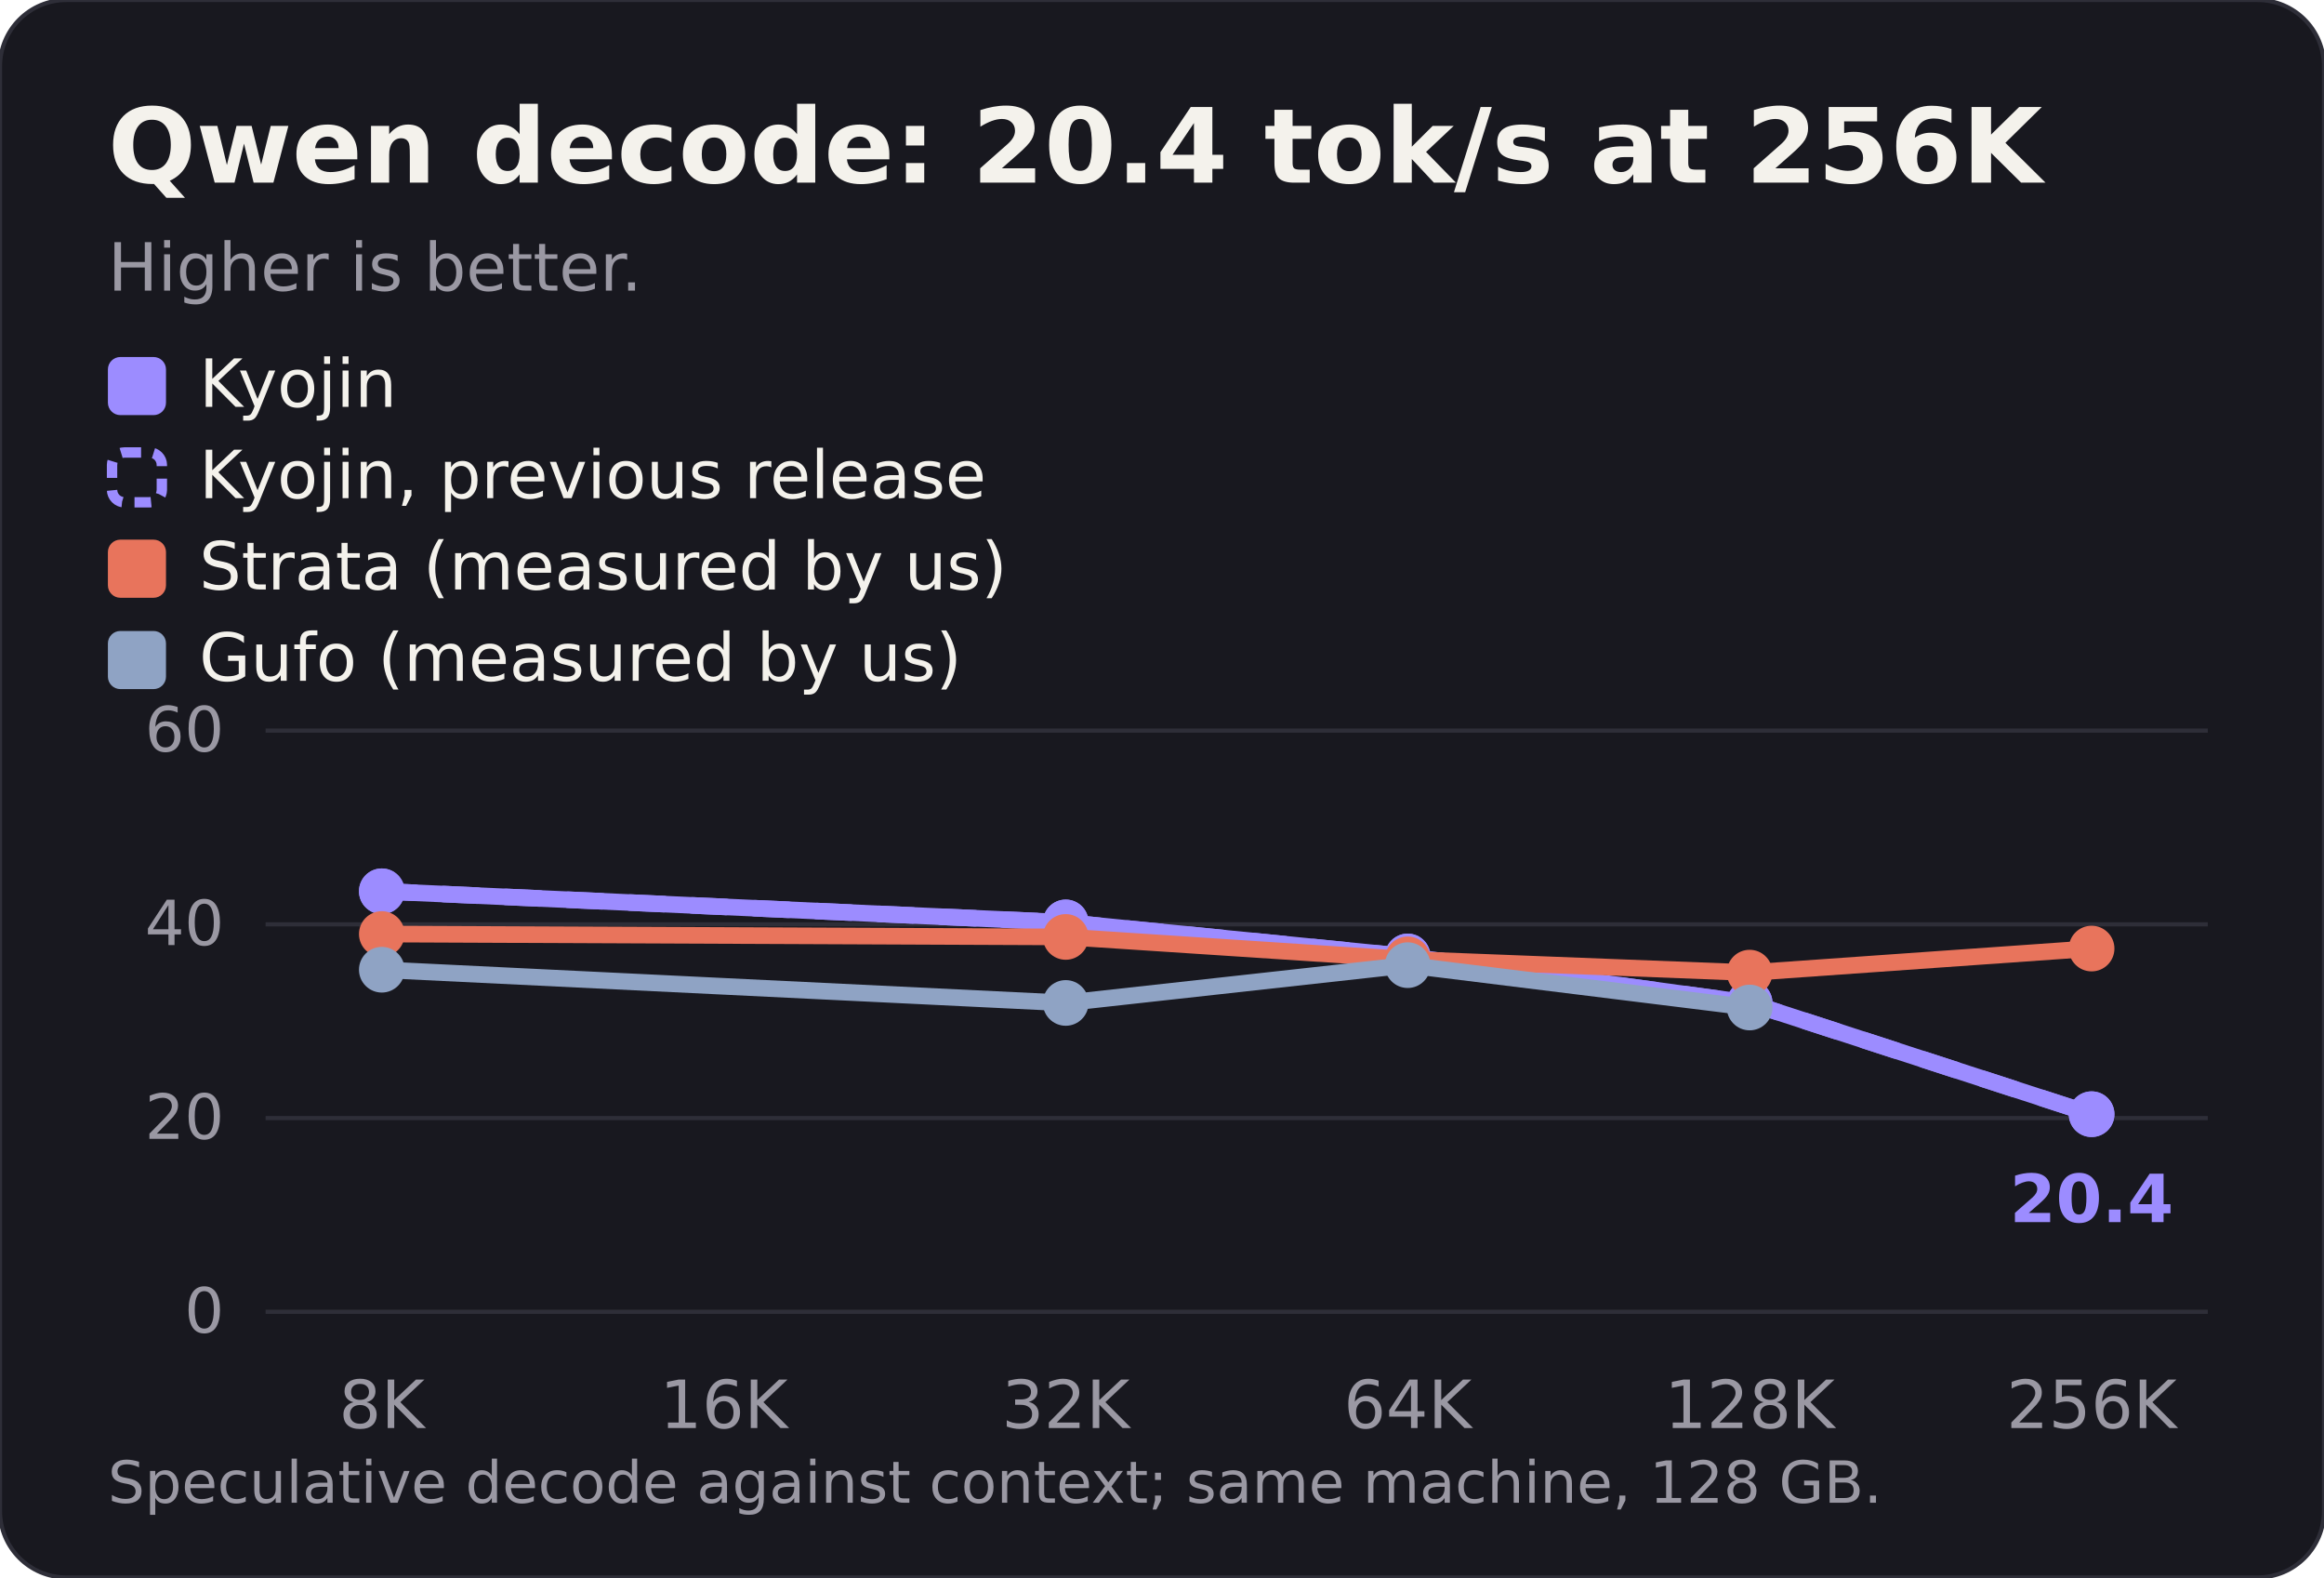
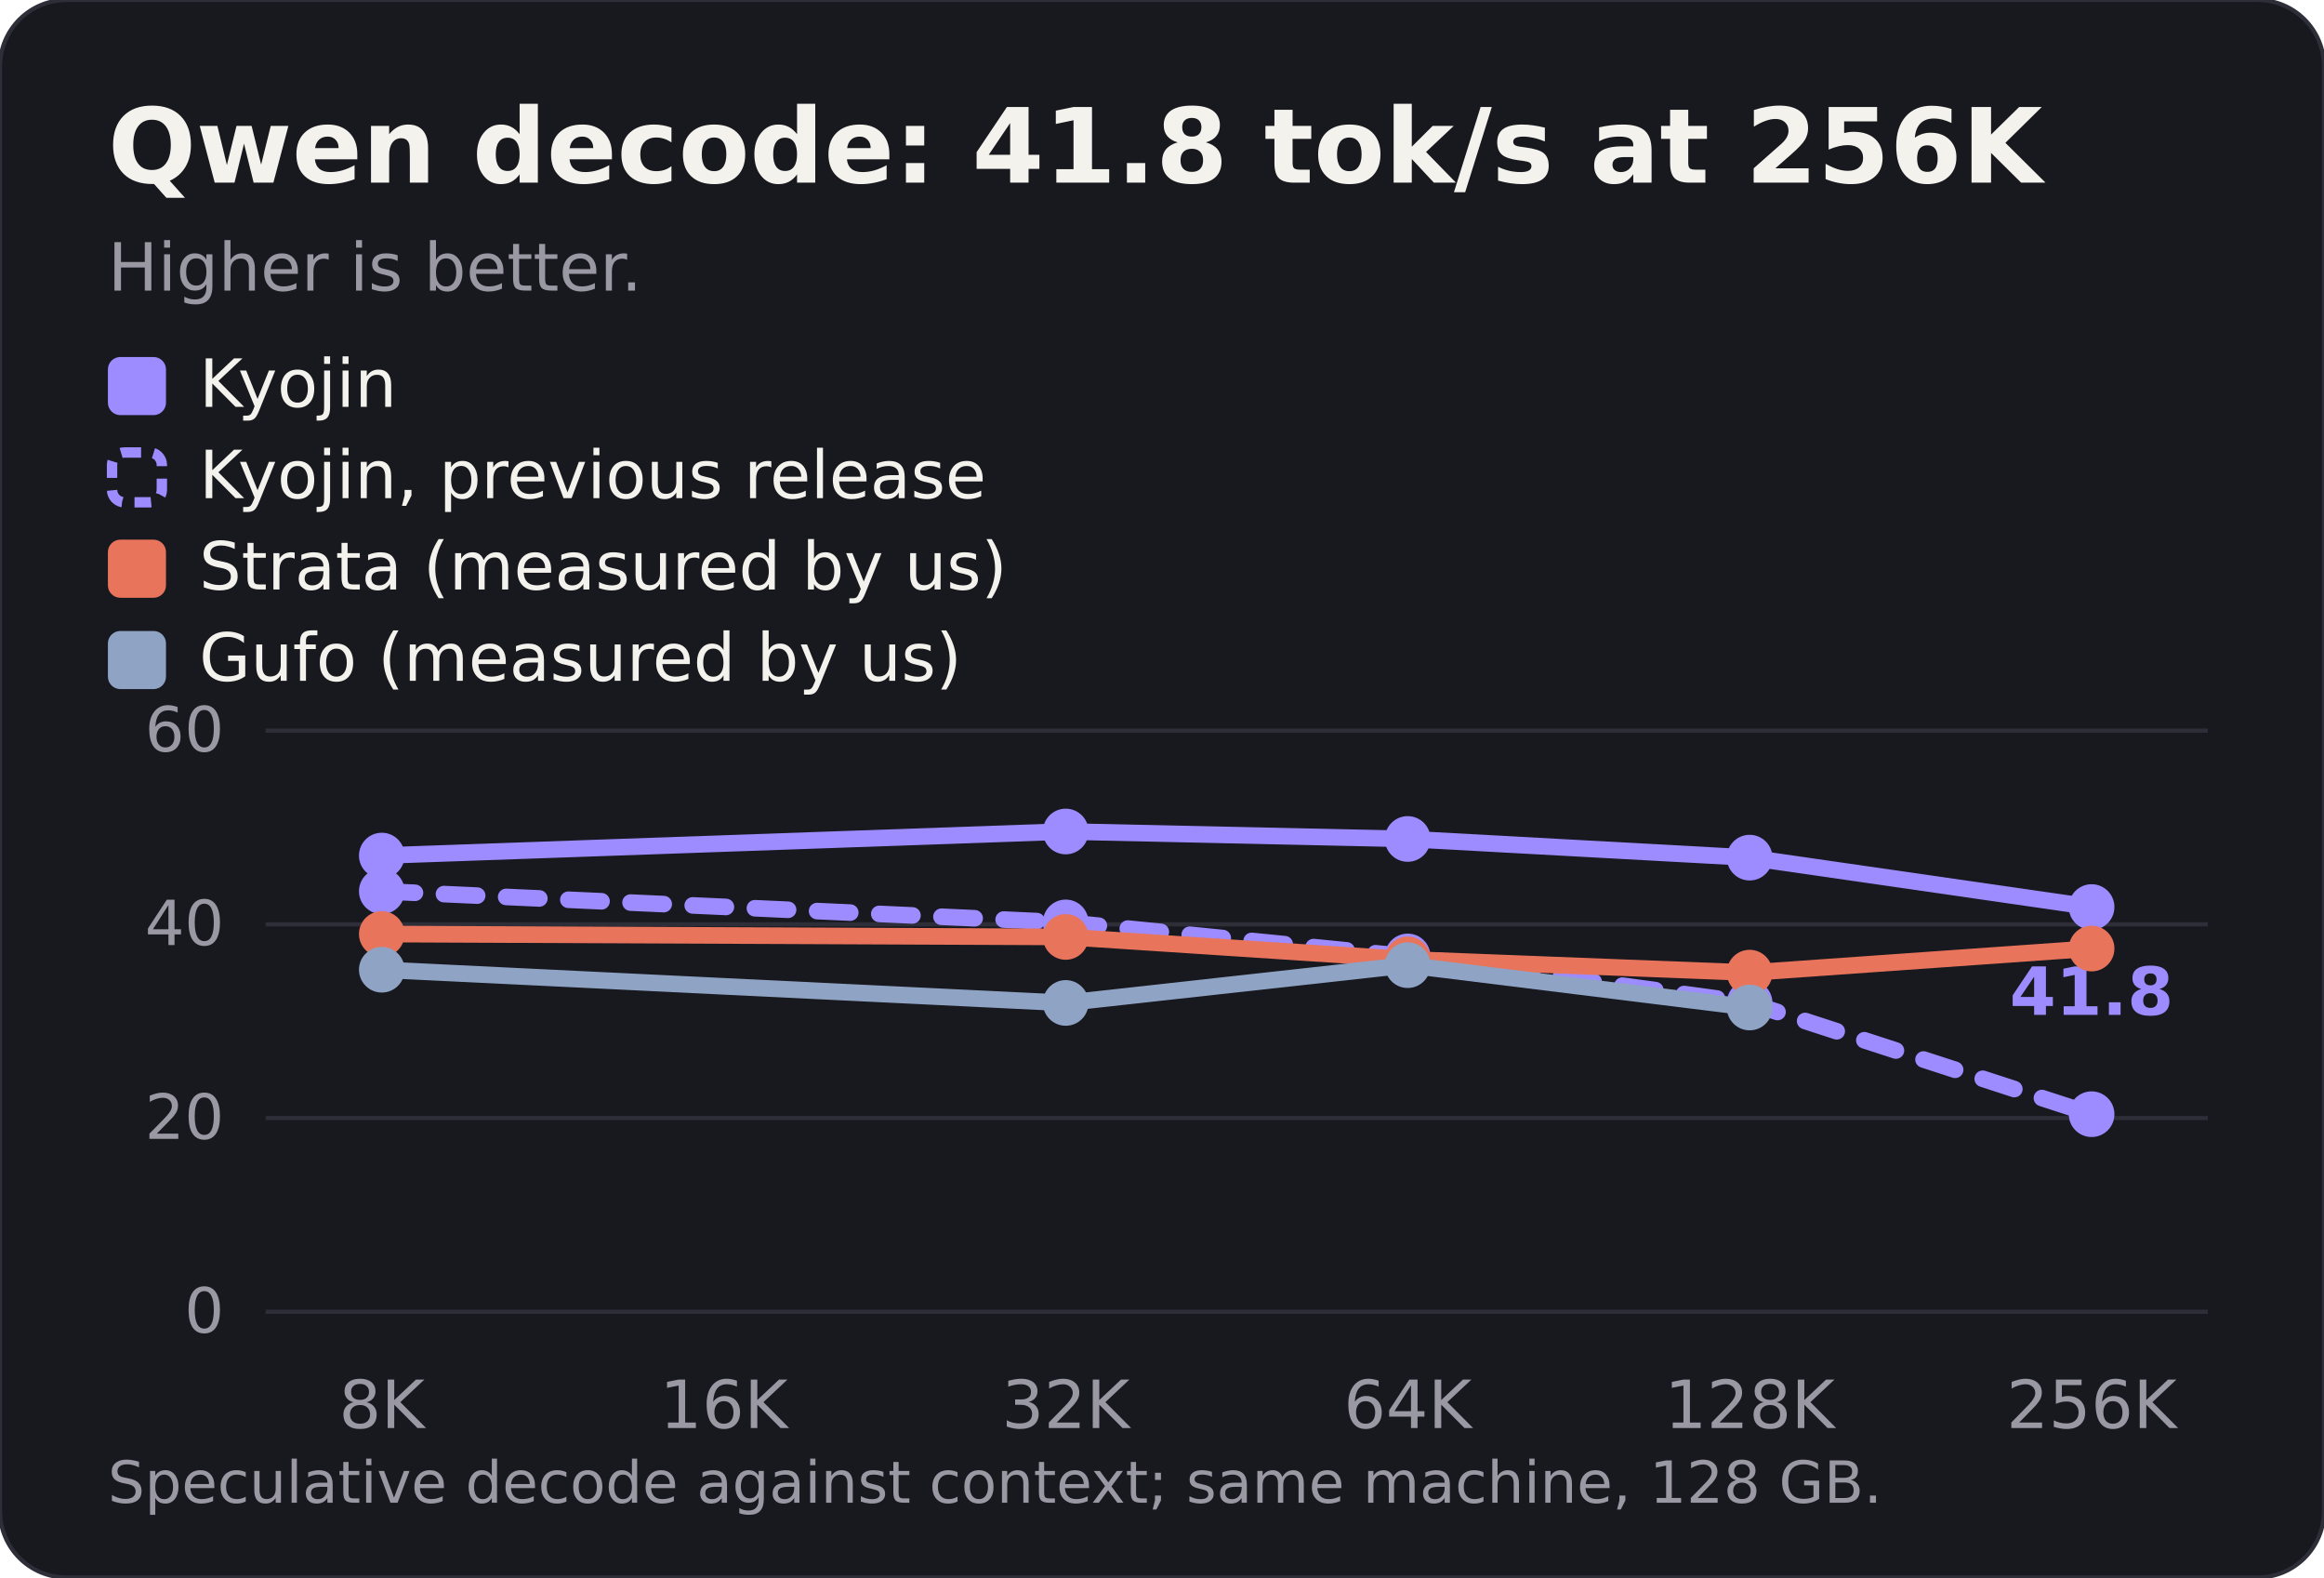
<svg xmlns="http://www.w3.org/2000/svg" width="560" height="380" viewBox="0 0 560 380" font-family="'Ubuntu Sans','DejaVu Sans',Helvetica,Arial,sans-serif">
  <rect width="560" height="380" rx="16" fill="#18181F" stroke="#2E2E38" />
-   <text x="26" y="44" fill="#F4F2EC" font-size="25" text-anchor="start" font-weight="700">Qwen decode: 20.4 tok/s at 256K</text>
+   <text x="26" y="44" fill="#F4F2EC" font-size="25" text-anchor="start" font-weight="700">Qwen decode: 41.8 tok/s at 256K</text>
  <text x="26" y="70" fill="#9A98A3" font-size="16" text-anchor="start" font-weight="400">Higher is better.</text>
  <line x1="64" x2="532" y1="316.0" y2="316.0" stroke="#2E2E38" />
  <text x="54" y="321.0" fill="#9A98A3" font-size="15" text-anchor="end" font-weight="400">0</text>
  <line x1="64" x2="532" y1="269.333" y2="269.333" stroke="#2E2E38" />
  <text x="54" y="274.333" fill="#9A98A3" font-size="15" text-anchor="end" font-weight="400">20</text>
  <line x1="64" x2="532" y1="222.667" y2="222.667" stroke="#2E2E38" />
  <text x="54" y="227.667" fill="#9A98A3" font-size="15" text-anchor="end" font-weight="400">40</text>
  <line x1="64" x2="532" y1="176.0" y2="176.0" stroke="#2E2E38" />
  <text x="54" y="181.0" fill="#9A98A3" font-size="15" text-anchor="end" font-weight="400">60</text>
  <text x="92.0" y="344" fill="#9A98A3" font-size="16" text-anchor="middle" font-weight="400">8K</text>
  <text x="174.4" y="344" fill="#9A98A3" font-size="16" text-anchor="middle" font-weight="400">16K</text>
  <text x="256.8" y="344" fill="#9A98A3" font-size="16" text-anchor="middle" font-weight="400">32K</text>
  <text x="339.2" y="344" fill="#9A98A3" font-size="16" text-anchor="middle" font-weight="400">64K</text>
  <text x="421.6" y="344" fill="#9A98A3" font-size="16" text-anchor="middle" font-weight="400">128K</text>
  <text x="504.0" y="344" fill="#9A98A3" font-size="16" text-anchor="middle" font-weight="400">256K</text>
  <rect x="26" y="86" width="14" height="14" rx="3" fill="#9C8CFF" />
  <text x="48" y="98" fill="#F4F2EC" font-size="16" text-anchor="start" font-weight="400">Kyojin</text>
-   <polyline fill="none" stroke="#9C8CFF" stroke-width="4" stroke-linejoin="round" stroke-linecap="round" points="92.0,214.7 256.8,222.2 339.2,230.4 421.6,241.6 504.0,268.4" />
-   <circle cx="92.0" cy="214.7" r="5.5" fill="#9C8CFF" />
-   <circle cx="256.8" cy="222.2" r="5.5" fill="#9C8CFF" />
-   <circle cx="339.2" cy="230.4" r="5.5" fill="#9C8CFF" />
-   <circle cx="421.6" cy="241.6" r="5.5" fill="#9C8CFF" />
-   <circle cx="504.0" cy="268.4" r="5.5" fill="#9C8CFF" />
-   <text x="504.0" y="294.4" fill="#9C8CFF" font-size="16" text-anchor="middle" font-weight="700">20.4</text>
+   <polyline fill="none" stroke="#9C8CFF" stroke-width="4" stroke-linejoin="round" stroke-linecap="round" points="92.0,206.1 256.8,200.3 339.2,202.1 421.6,206.6 504.0,218.5" />
+   <circle cx="92.0" cy="206.1" r="5.5" fill="#9C8CFF" />
+   <circle cx="256.8" cy="200.3" r="5.5" fill="#9C8CFF" />
+   <circle cx="339.2" cy="202.1" r="5.5" fill="#9C8CFF" />
+   <circle cx="421.6" cy="206.6" r="5.5" fill="#9C8CFF" />
+   <circle cx="504.0" cy="218.5" r="5.5" fill="#9C8CFF" />
+   <text x="504.0" y="244.467" fill="#9C8CFF" font-size="16" text-anchor="middle" font-weight="700">41.8</text>
  <rect x="27" y="109" width="12" height="12" rx="3" fill="none" stroke="#9C8CFF" stroke-width="2.5" stroke-dasharray="4 3" />
  <text x="48" y="120" fill="#F4F2EC" font-size="16" text-anchor="start" font-weight="400">Kyojin, previous release</text>
  <polyline fill="none" stroke="#9C8CFF" stroke-width="4" stroke-linejoin="round" stroke-linecap="round" stroke-dasharray="8 7" points="92.0,214.7 256.8,222.2 339.2,230.4 421.6,241.6 504.0,268.4" />
  <circle cx="92.0" cy="214.7" r="5.5" fill="#9C8CFF" />
  <circle cx="256.8" cy="222.2" r="5.5" fill="#9C8CFF" />
  <circle cx="339.2" cy="230.4" r="5.5" fill="#9C8CFF" />
  <circle cx="421.6" cy="241.6" r="5.5" fill="#9C8CFF" />
  <circle cx="504.0" cy="268.4" r="5.5" fill="#9C8CFF" />
  <rect x="26" y="130" width="14" height="14" rx="3" fill="#E8745C" />
  <text x="48" y="142" fill="#F4F2EC" font-size="16" text-anchor="start" font-weight="400">Strata (measured by us)</text>
  <polyline fill="none" stroke="#E8745C" stroke-width="4" stroke-linejoin="round" stroke-linecap="round" points="92.0,225.0 256.8,225.7 339.2,231.1 421.6,234.3 504.0,228.5" />
  <circle cx="92.0" cy="225.0" r="5.5" fill="#E8745C" />
  <circle cx="256.8" cy="225.7" r="5.5" fill="#E8745C" />
  <circle cx="339.2" cy="231.1" r="5.5" fill="#E8745C" />
  <circle cx="421.6" cy="234.3" r="5.5" fill="#E8745C" />
  <circle cx="504.0" cy="228.5" r="5.5" fill="#E8745C" />
  <rect x="26" y="152" width="14" height="14" rx="3" fill="#8FA3C4" />
  <text x="48" y="164" fill="#F4F2EC" font-size="16" text-anchor="start" font-weight="400">Gufo (measured by us)</text>
  <polyline fill="none" stroke="#8FA3C4" stroke-width="4" stroke-linejoin="round" stroke-linecap="round" points="92.0,233.6 256.8,241.6 339.2,232.5 421.6,242.7" />
  <circle cx="92.0" cy="233.6" r="5.5" fill="#8FA3C4" />
  <circle cx="256.8" cy="241.6" r="5.5" fill="#8FA3C4" />
  <circle cx="339.2" cy="232.5" r="5.5" fill="#8FA3C4" />
  <circle cx="421.6" cy="242.7" r="5.5" fill="#8FA3C4" />
  <text x="26" y="362" fill="#9A98A3" font-size="14" text-anchor="start" font-weight="400">Speculative decode against context; same machine, 128 GB.</text>
</svg>
